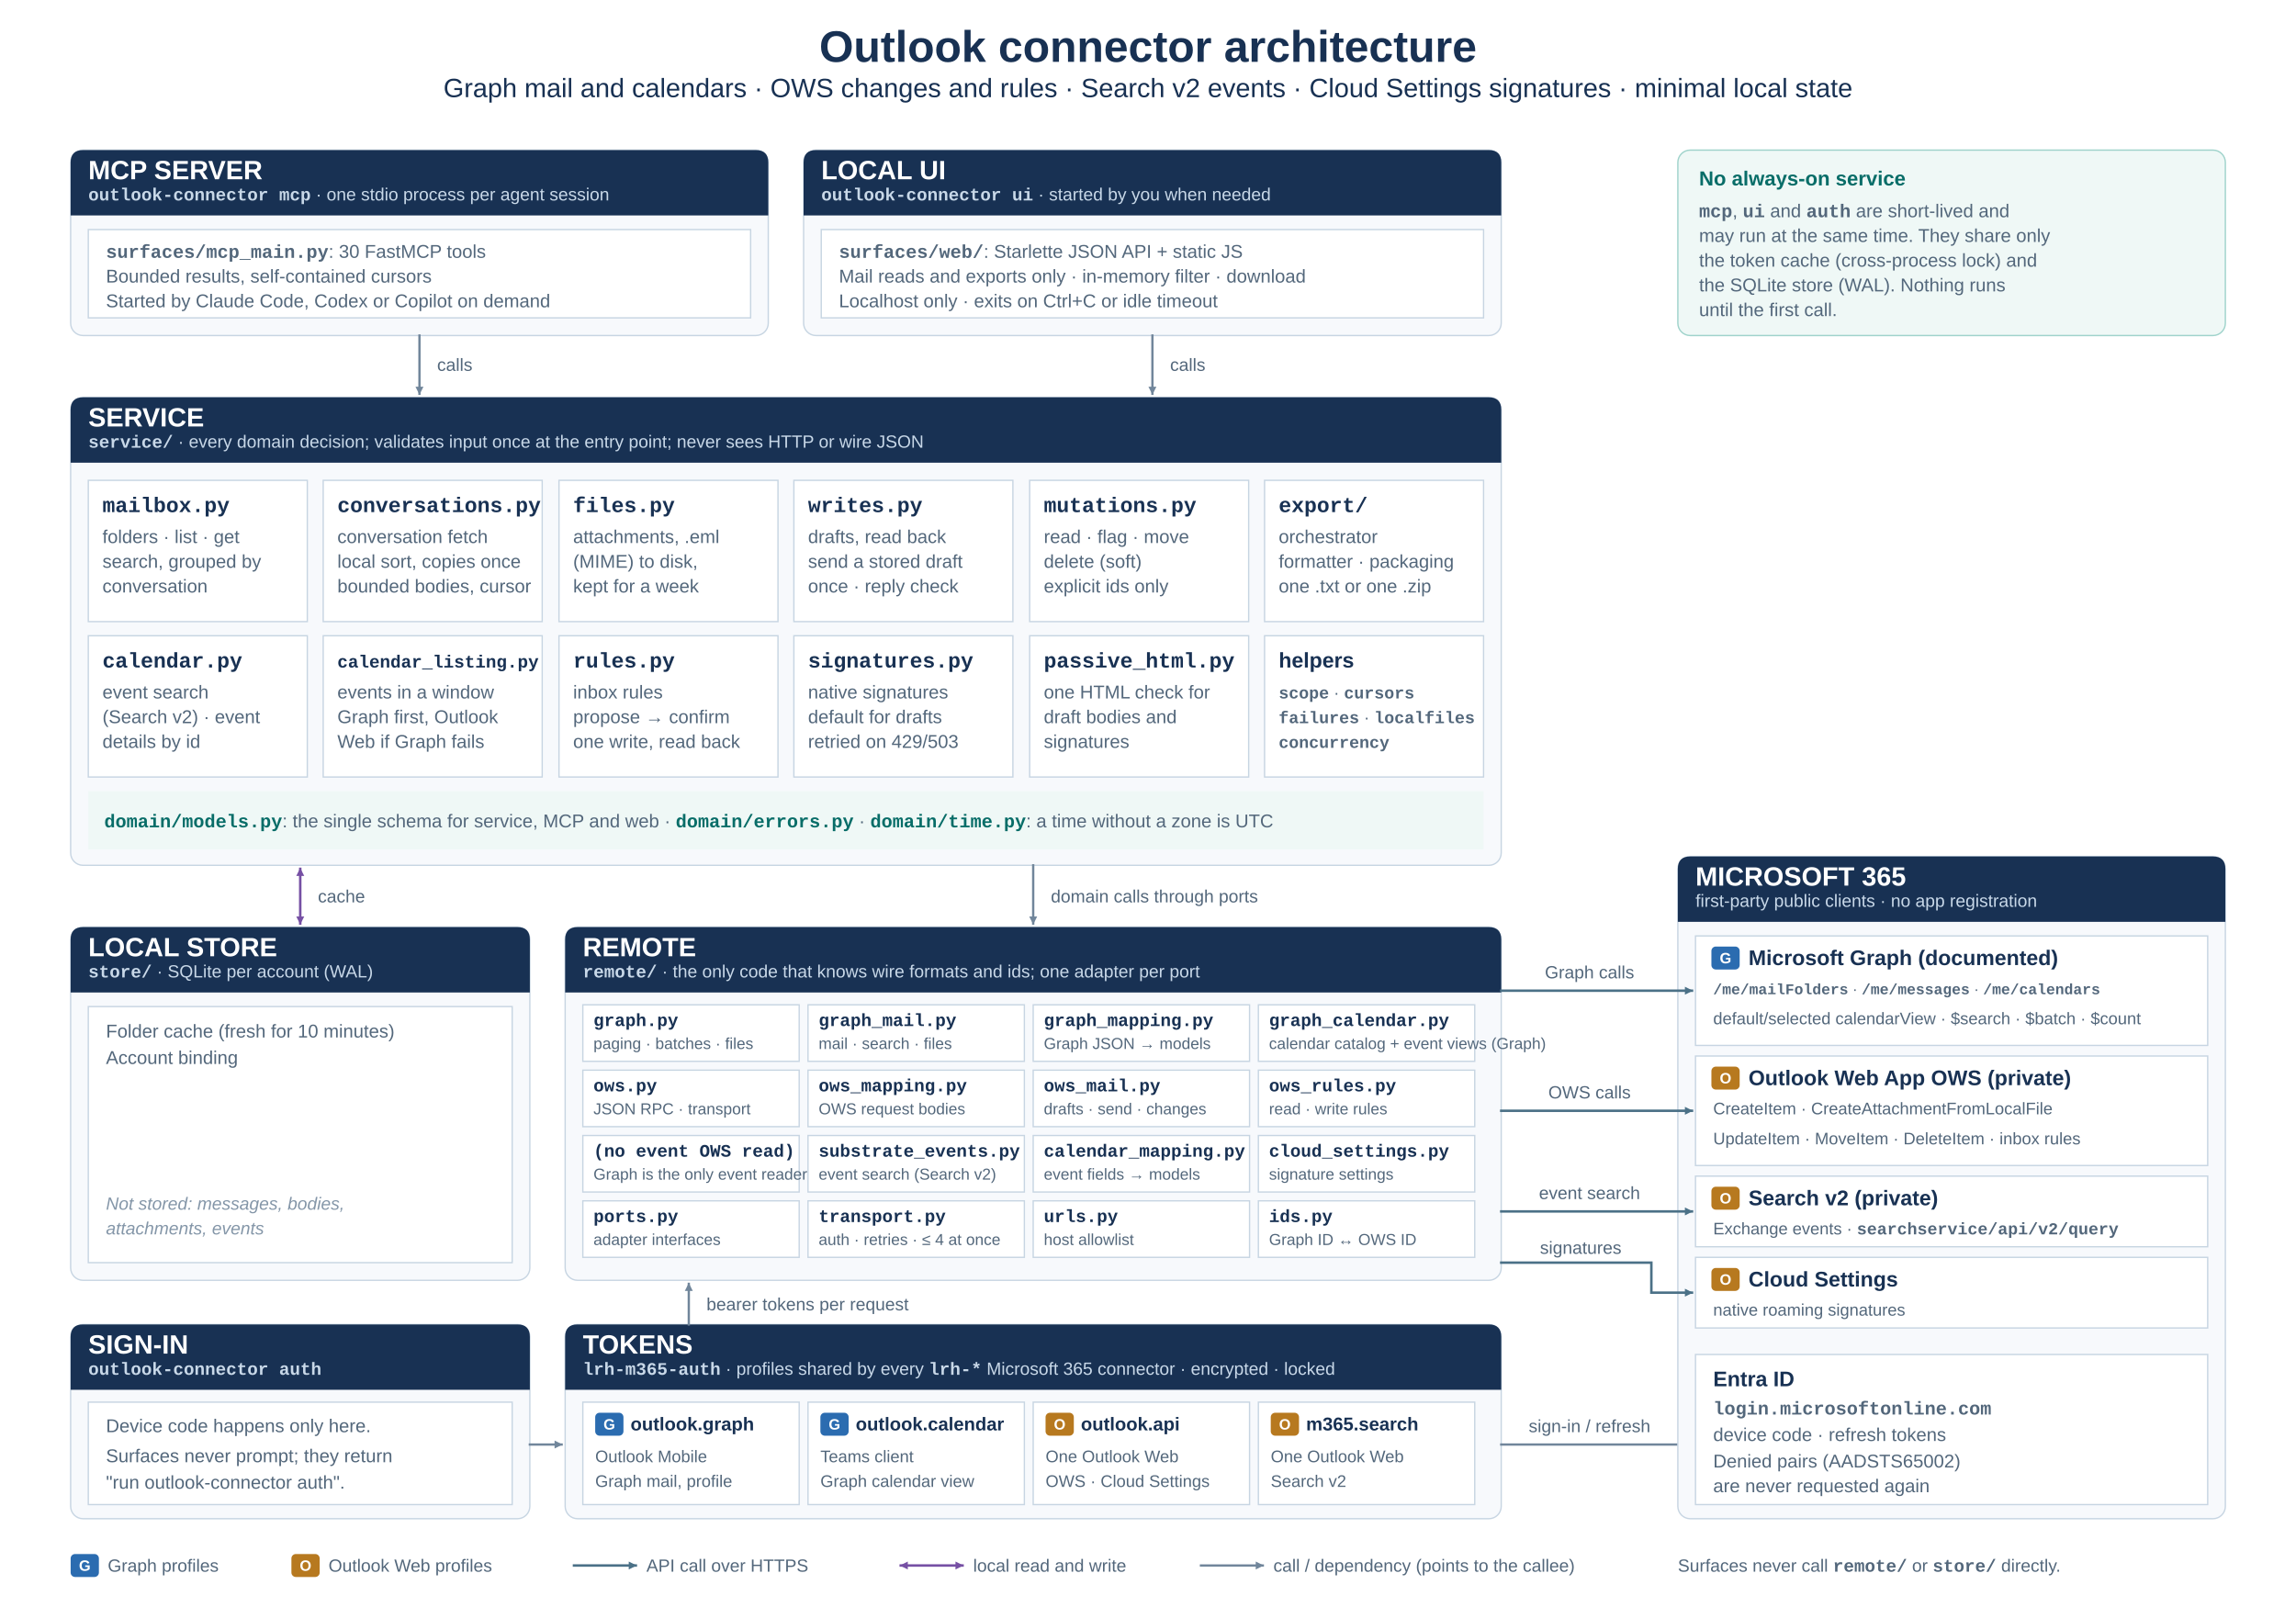
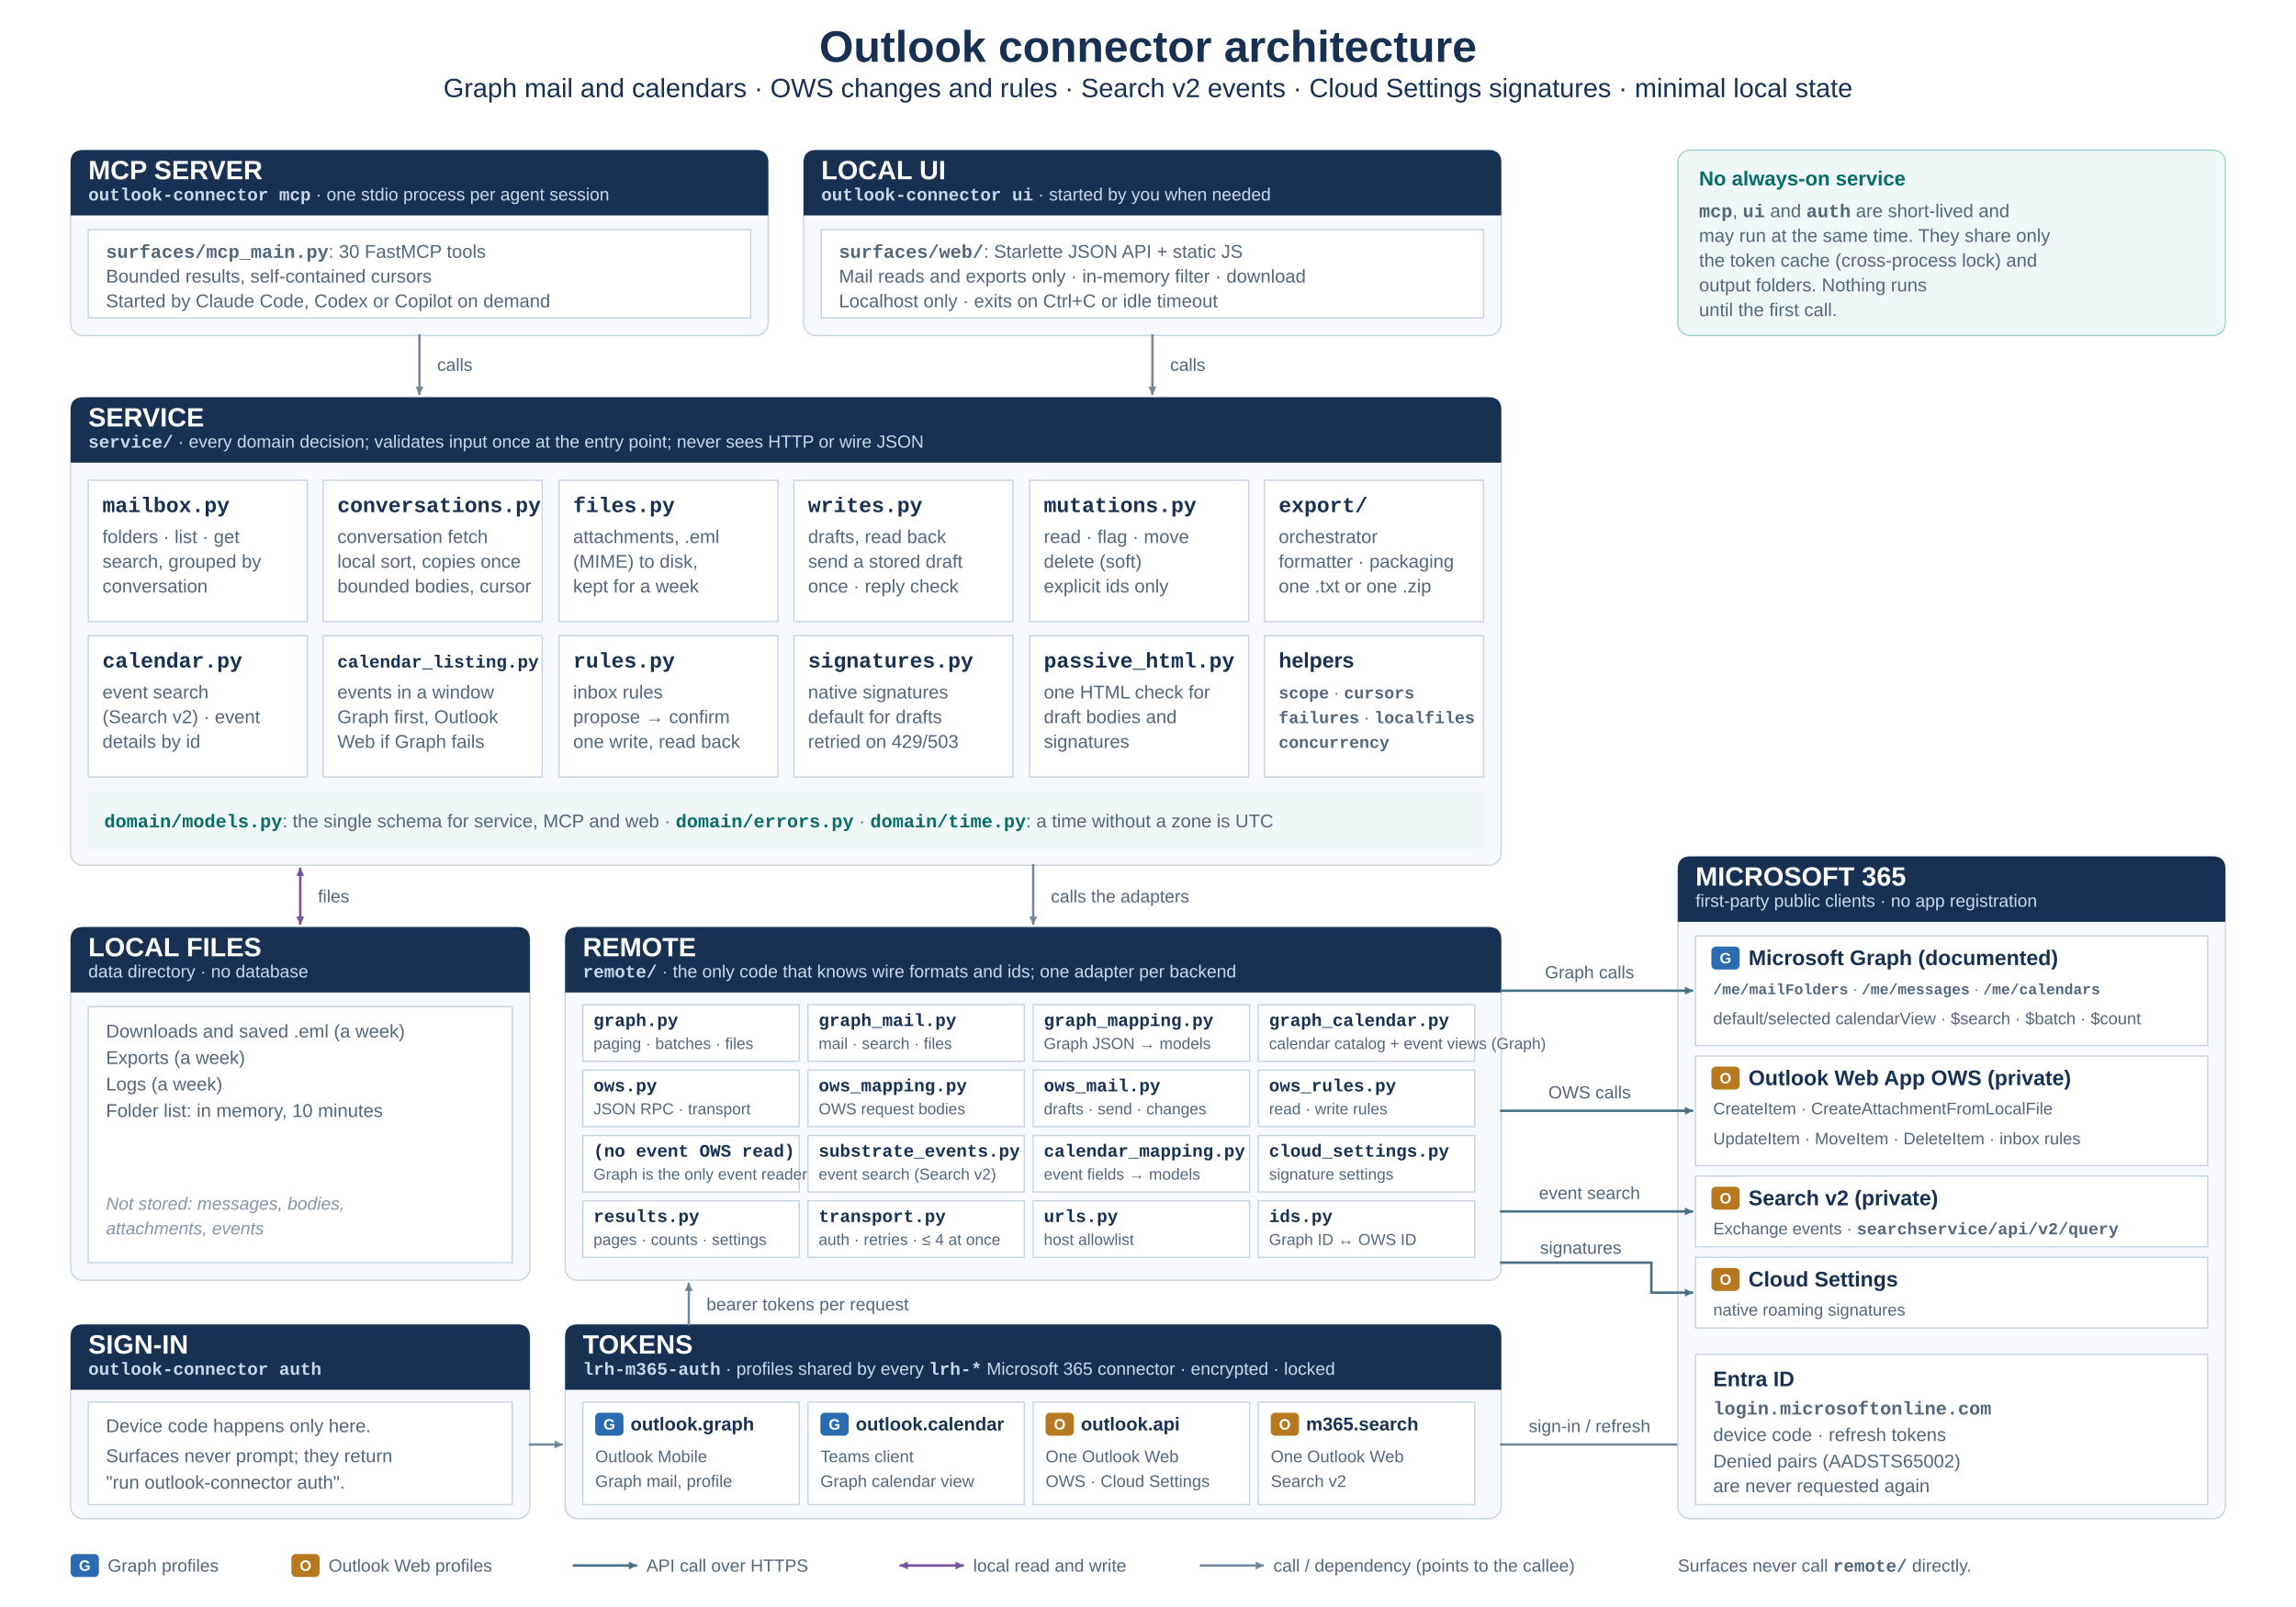
<svg xmlns="http://www.w3.org/2000/svg" width="2600" height="1820" viewBox="0 0 2600 1820" role="img" aria-labelledby="title description">
  <defs>
    <style>
      text { font-family: Arial, Helvetica, sans-serif; }
      .title { fill: #183153; font-size: 50px; font-weight: 700; }
      .subtitle { fill: #183153; font-size: 30px; }
      .card-title { fill: #fff; font-size: 30px; font-weight: 700; }
      .card-subtitle { fill: #c8d8e8; font-size: 20px; }
      .section-title { fill: #183153; font-size: 24px; font-weight: 700; }
      .detail { fill: #53677b; font-size: 21px; }
      .muted { fill: #8496a8; font-size: 20px; font-style: italic; }
      .code { font-family: "Courier New", Consolas, monospace; font-weight: 700; }
      .badge { fill: #fff; font-size: 17px; font-weight: 700; }
      .note-title { fill: #086d68; font-size: 23px; font-weight: 700; }
      .flow-label { fill: #53677b; font-size: 20px; }
      .call-flow { fill: none; stroke: #71869b; stroke-width: 2.6; stroke-linecap: square; stroke-linejoin: miter; marker-end: url(#arrow); }
      .api-flow { fill: none; stroke: #4b7187; stroke-width: 2.8; stroke-linecap: square; marker-end: url(#api-arrow); }
      .local-flow { fill: none; stroke: #7650a4; stroke-width: 2.8; stroke-linecap: square; marker-start: url(#purple-arrow); marker-end: url(#purple-arrow); }
    </style>
    <marker id="arrow" markerWidth="9" markerHeight="9" refX="8" refY="4.5" orient="auto" markerUnits="userSpaceOnUse">
      <path d="M0 0 L9 4.5 L0 9 Z" fill="#71869b" />
    </marker>
    <marker id="api-arrow" markerWidth="9" markerHeight="9" refX="8" refY="4.5" orient="auto" markerUnits="userSpaceOnUse">
      <path d="M0 0 L9 4.5 L0 9 Z" fill="#4b7187" />
    </marker>
    <marker id="purple-arrow" markerWidth="9" markerHeight="9" refX="8" refY="4.5" orient="auto-start-reverse" markerUnits="userSpaceOnUse">
      <path d="M0 0 L9 4.5 L0 9 Z" fill="#7650a4" />
    </marker>
  </defs>
  <rect width="2600" height="1820" fill="#fff" />
  <text class="title" x="1300" y="70" text-anchor="middle">Outlook connector architecture</text>
  <text class="subtitle" x="1300" y="110" text-anchor="middle">Graph mail and calendars · OWS changes and rules · Search v2 events · Cloud Settings signatures · minimal local state</text>
  <rect x="80" y="170" width="790" height="210" rx="14" fill="#f7f9fc" stroke="#c7d5e2" stroke-width="1.5" />
  <path d="M80 244 V184 Q80 170 94 170 H856 Q870 170 870 184 V244 Z" fill="#183153" />
  <text class="card-title" x="100" y="203">MCP SERVER</text>
  <text class="card-subtitle" x="100" y="227">
    <tspan class="code">outlook-connector mcp</tspan> · one stdio process per agent session</text>
  <rect x="100" y="260" width="750" height="100" fill="#fff" stroke="#c7d5e2" stroke-width="1.5" />
  <text class="detail" x="120" y="292">
    <tspan class="code">surfaces/mcp_main.py</tspan>: 30 FastMCP tools</text>
  <text class="detail" x="120" y="320">Bounded results, self-contained cursors</text>
  <text class="detail" x="120" y="348">Started by Claude Code, Codex or Copilot on demand</text>
  <rect x="910" y="170" width="790" height="210" rx="14" fill="#f7f9fc" stroke="#c7d5e2" stroke-width="1.5" />
  <path d="M910 244 V184 Q910 170 924 170 H1686 Q1700 170 1700 184 V244 Z" fill="#183153" />
  <text class="card-title" x="930" y="203">LOCAL UI</text>
  <text class="card-subtitle" x="930" y="227">
    <tspan class="code">outlook-connector ui</tspan> · started by you when needed</text>
  <rect x="930" y="260" width="750" height="100" fill="#fff" stroke="#c7d5e2" stroke-width="1.5" />
  <text class="detail" x="950" y="292">
    <tspan class="code">surfaces/web/</tspan>: Starlette JSON API + static JS</text>
  <text class="detail" x="950" y="320">Mail reads and exports only · in-memory filter · download</text>
  <text class="detail" x="950" y="348">Localhost only · exits on Ctrl+C or idle timeout</text>
  <rect x="1900" y="170" width="620" height="210" rx="14" fill="#eff8f6" stroke="#9fd3cb" stroke-width="1.5" />
  <text class="note-title" x="1924" y="210">No always-on service</text>
  <text class="detail" x="1924" y="246">
    <tspan class="code">mcp</tspan>, <tspan class="code">ui</tspan> and <tspan class="code">auth</tspan> are short-lived and</text>
  <text class="detail" x="1924" y="274">may run at the same time. They share only</text>
  <text class="detail" x="1924" y="302">the token cache (cross-process lock) and</text>
-   <text class="detail" x="1924" y="330">the SQLite store (WAL). Nothing runs</text>
+   <text class="detail" x="1924" y="330">output folders. Nothing runs</text>
  <text class="detail" x="1924" y="358">until the first call.</text>
  <path class="call-flow" d="M475 380 V446" />
  <path class="call-flow" d="M1305 380 V446" />
  <text class="flow-label" x="495" y="420">calls</text>
  <text class="flow-label" x="1325" y="420">calls</text>
  <rect x="80" y="450" width="1620" height="530" rx="14" fill="#f7f9fc" stroke="#c7d5e2" stroke-width="1.5" />
  <path d="M80 524 V464 Q80 450 94 450 H1686 Q1700 450 1700 464 V524 Z" fill="#183153" />
  <text class="card-title" x="100" y="483">SERVICE</text>
  <text class="card-subtitle" x="100" y="507">
    <tspan class="code">service/</tspan> · every domain decision; validates input once at the entry point; never sees HTTP or wire JSON</text>
  <rect x="100" y="544" width="248" height="160" fill="#fff" stroke="#c7d5e2" stroke-width="1.5" />
  <text class="section-title code" x="116" y="580">mailbox.py</text>
  <text class="detail" x="116" y="615">folders · list · get</text>
  <text class="detail" x="116" y="643">search, grouped by</text>
  <text class="detail" x="116" y="671">conversation</text>
  <rect x="366" y="544" width="248" height="160" fill="#fff" stroke="#c7d5e2" stroke-width="1.5" />
  <text class="section-title code" x="382" y="580">conversations.py</text>
  <text class="detail" x="382" y="615">conversation fetch</text>
  <text class="detail" x="382" y="643">local sort, copies once</text>
  <text class="detail" x="382" y="671">bounded bodies, cursor</text>
  <rect x="633" y="544" width="248" height="160" fill="#fff" stroke="#c7d5e2" stroke-width="1.5" />
  <text class="section-title code" x="649" y="580">files.py</text>
  <text class="detail" x="649" y="615">attachments, .eml</text>
  <text class="detail" x="649" y="643">(MIME) to disk,</text>
  <text class="detail" x="649" y="671">kept for a week</text>
  <rect x="899" y="544" width="248" height="160" fill="#fff" stroke="#c7d5e2" stroke-width="1.5" />
  <text class="section-title code" x="915" y="580">writes.py</text>
  <text class="detail" x="915" y="615">drafts, read back</text>
  <text class="detail" x="915" y="643">send a stored draft</text>
  <text class="detail" x="915" y="671">once · reply check</text>
  <rect x="1166" y="544" width="248" height="160" fill="#fff" stroke="#c7d5e2" stroke-width="1.5" />
  <text class="section-title code" x="1182" y="580">mutations.py</text>
  <text class="detail" x="1182" y="615">read · flag · move</text>
  <text class="detail" x="1182" y="643">delete (soft)</text>
  <text class="detail" x="1182" y="671">explicit ids only</text>
  <rect x="1432" y="544" width="248" height="160" fill="#fff" stroke="#c7d5e2" stroke-width="1.5" />
  <text class="section-title code" x="1448" y="580">export/</text>
  <text class="detail" x="1448" y="615">orchestrator</text>
  <text class="detail" x="1448" y="643">formatter · packaging</text>
  <text class="detail" x="1448" y="671">one .txt or one .zip</text>
  <rect x="100" y="720" width="248" height="160" fill="#fff" stroke="#c7d5e2" stroke-width="1.5" />
  <text class="section-title code" x="116" y="756">calendar.py</text>
  <text class="detail" x="116" y="791">event search</text>
  <text class="detail" x="116" y="819">(Search v2) · event</text>
  <text class="detail" x="116" y="847">details by id</text>
  <rect x="366" y="720" width="248" height="160" fill="#fff" stroke="#c7d5e2" stroke-width="1.5" />
  <text class="section-title code" x="382" y="756" style="font-size:20px">calendar_listing.py</text>
  <text class="detail" x="382" y="791">events in a window</text>
  <text class="detail" x="382" y="819">Graph first, Outlook</text>
  <text class="detail" x="382" y="847">Web if Graph fails</text>
  <rect x="633" y="720" width="248" height="160" fill="#fff" stroke="#c7d5e2" stroke-width="1.5" />
  <text class="section-title code" x="649" y="756">rules.py</text>
  <text class="detail" x="649" y="791">inbox rules</text>
  <text class="detail" x="649" y="819">propose → confirm</text>
  <text class="detail" x="649" y="847">one write, read back</text>
  <rect x="899" y="720" width="248" height="160" fill="#fff" stroke="#c7d5e2" stroke-width="1.5" />
  <text class="section-title code" x="915" y="756">signatures.py</text>
  <text class="detail" x="915" y="791">native signatures</text>
  <text class="detail" x="915" y="819">default for drafts</text>
  <text class="detail" x="915" y="847">retried on 429/503</text>
  <rect x="1166" y="720" width="248" height="160" fill="#fff" stroke="#c7d5e2" stroke-width="1.5" />
  <text class="section-title code" x="1182" y="756">passive_html.py</text>
  <text class="detail" x="1182" y="791">one HTML check for</text>
  <text class="detail" x="1182" y="819">draft bodies and</text>
  <text class="detail" x="1182" y="847">signatures</text>
  <rect x="1432" y="720" width="248" height="160" fill="#fff" stroke="#c7d5e2" stroke-width="1.5" />
  <text class="section-title" x="1448" y="756">helpers</text>
  <text class="detail" x="1448" y="791" style="font-size:19px">
    <tspan class="code">scope</tspan> · <tspan class="code">cursors</tspan>
  </text>
  <text class="detail" x="1448" y="819" style="font-size:19px">
    <tspan class="code">failures</tspan> · <tspan class="code">localfiles</tspan>
  </text>
  <text class="detail" x="1448" y="847" style="font-size:19px">
    <tspan class="code">concurrency</tspan>
  </text>
  <rect x="100" y="896" width="1580" height="66" fill="#eff8f6" />
  <text class="detail" x="118" y="937">
    <tspan class="code" fill="#086d68">domain/models.py</tspan>: the single schema for service, MCP and web  ·  <tspan class="code" fill="#086d68">domain/errors.py</tspan>  ·  <tspan class="code" fill="#086d68">domain/time.py</tspan>: a time without a zone is UTC</text>
  <path class="local-flow" d="M340 984 V1046" />
-   <text class="flow-label" x="360" y="1022">cache</text>
+   <text class="flow-label" x="360" y="1022">files</text>
  <path class="call-flow" d="M1170 980 V1046" />
-   <text class="flow-label" x="1190" y="1022">domain calls through ports</text>
+   <text class="flow-label" x="1190" y="1022">calls the adapters</text>
  <rect x="80" y="1050" width="520" height="400" rx="14" fill="#f7f9fc" stroke="#c7d5e2" stroke-width="1.5" />
  <path d="M80 1124 V1064 Q80 1050 94 1050 H586 Q600 1050 600 1064 V1124 Z" fill="#183153" />
-   <text class="card-title" x="100" y="1083">LOCAL STORE</text>
-   <text class="card-subtitle" x="100" y="1107">
-     <tspan class="code">store/</tspan> · SQLite per account (WAL)</text>
+   <text class="card-title" x="100" y="1083">LOCAL FILES</text>
+   <text class="card-subtitle" x="100" y="1107">data directory · no database</text>
  <rect x="100" y="1140" width="480" height="290" fill="#fff" stroke="#c7d5e2" stroke-width="1.5" />
-   <text class="detail" x="120" y="1175">Folder cache (fresh for 10 minutes)</text>
-   <text class="detail" x="120" y="1205">Account binding</text>
+   <text class="detail" x="120" y="1175">Downloads and saved .eml (a week)</text>
+   <text class="detail" x="120" y="1205">Exports (a week)</text>
+   <text class="detail" x="120" y="1235">Logs (a week)</text>
+   <text class="detail" x="120" y="1265">Folder list: in memory, 10 minutes</text>
  <text class="muted" x="120" y="1370">Not stored: messages, bodies,</text>
  <text class="muted" x="120" y="1398">attachments, events</text>
  <rect x="640" y="1050" width="1060" height="400" rx="14" fill="#f7f9fc" stroke="#c7d5e2" stroke-width="1.5" />
  <path d="M640 1124 V1064 Q640 1050 654 1050 H1686 Q1700 1050 1700 1064 V1124 Z" fill="#183153" />
  <text class="card-title" x="660" y="1083">REMOTE</text>
  <text class="card-subtitle" x="660" y="1107">
-     <tspan class="code">remote/</tspan> · the only code that knows wire formats and ids; one adapter per port</text>
+     <tspan class="code">remote/</tspan> · the only code that knows wire formats and ids; one adapter per backend</text>
  <rect x="660" y="1138" width="245" height="64" fill="#fff" stroke="#c7d5e2" stroke-width="1.5" />
  <text class="section-title code" x="672" y="1162" style="font-size:20px">graph.py</text>
  <text class="detail" x="672" y="1188" style="font-size:18px">paging · batches · files</text>
  <rect x="915" y="1138" width="245" height="64" fill="#fff" stroke="#c7d5e2" stroke-width="1.5" />
  <text class="section-title code" x="927" y="1162" style="font-size:20px">graph_mail.py</text>
  <text class="detail" x="927" y="1188" style="font-size:18px">mail · search · files</text>
  <rect x="1170" y="1138" width="245" height="64" fill="#fff" stroke="#c7d5e2" stroke-width="1.5" />
  <text class="section-title code" x="1182" y="1162" style="font-size:20px">graph_mapping.py</text>
  <text class="detail" x="1182" y="1188" style="font-size:18px">Graph JSON → models</text>
  <rect x="1425" y="1138" width="245" height="64" fill="#fff" stroke="#c7d5e2" stroke-width="1.5" />
  <text class="section-title code" x="1437" y="1162" style="font-size:20px">graph_calendar.py</text>
  <text class="detail" x="1437" y="1188" style="font-size:18px">calendar catalog + event views (Graph)</text>
  <rect x="660" y="1212" width="245" height="64" fill="#fff" stroke="#c7d5e2" stroke-width="1.5" />
  <text class="section-title code" x="672" y="1236" style="font-size:20px">ows.py</text>
  <text class="detail" x="672" y="1262" style="font-size:18px">JSON RPC · transport</text>
  <rect x="915" y="1212" width="245" height="64" fill="#fff" stroke="#c7d5e2" stroke-width="1.5" />
  <text class="section-title code" x="927" y="1236" style="font-size:20px">ows_mapping.py</text>
  <text class="detail" x="927" y="1262" style="font-size:18px">OWS request bodies</text>
  <rect x="1170" y="1212" width="245" height="64" fill="#fff" stroke="#c7d5e2" stroke-width="1.5" />
  <text class="section-title code" x="1182" y="1236" style="font-size:20px">ows_mail.py</text>
  <text class="detail" x="1182" y="1262" style="font-size:18px">drafts · send · changes</text>
  <rect x="1425" y="1212" width="245" height="64" fill="#fff" stroke="#c7d5e2" stroke-width="1.5" />
  <text class="section-title code" x="1437" y="1236" style="font-size:20px">ows_rules.py</text>
  <text class="detail" x="1437" y="1262" style="font-size:18px">read · write rules</text>
  <rect x="660" y="1286" width="245" height="64" fill="#fff" stroke="#c7d5e2" stroke-width="1.5" />
  <text class="section-title code" x="672" y="1310" style="font-size:20px">(no event OWS read)</text>
  <text class="detail" x="672" y="1336" style="font-size:18px">Graph is the only event reader</text>
  <rect x="915" y="1286" width="245" height="64" fill="#fff" stroke="#c7d5e2" stroke-width="1.5" />
  <text class="section-title code" x="927" y="1310" style="font-size:20px">substrate_events.py</text>
  <text class="detail" x="927" y="1336" style="font-size:18px">event search (Search v2)</text>
  <rect x="1170" y="1286" width="245" height="64" fill="#fff" stroke="#c7d5e2" stroke-width="1.5" />
  <text class="section-title code" x="1182" y="1310" style="font-size:20px">calendar_mapping.py</text>
  <text class="detail" x="1182" y="1336" style="font-size:18px">event fields → models</text>
  <rect x="1425" y="1286" width="245" height="64" fill="#fff" stroke="#c7d5e2" stroke-width="1.5" />
  <text class="section-title code" x="1437" y="1310" style="font-size:20px">cloud_settings.py</text>
  <text class="detail" x="1437" y="1336" style="font-size:18px">signature settings</text>
  <rect x="660" y="1360" width="245" height="64" fill="#fff" stroke="#c7d5e2" stroke-width="1.5" />
-   <text class="section-title code" x="672" y="1384" style="font-size:20px">ports.py</text>
-   <text class="detail" x="672" y="1410" style="font-size:18px">adapter interfaces</text>
+   <text class="section-title code" x="672" y="1384" style="font-size:20px">results.py</text>
+   <text class="detail" x="672" y="1410" style="font-size:18px">pages · counts · settings</text>
  <rect x="915" y="1360" width="245" height="64" fill="#fff" stroke="#c7d5e2" stroke-width="1.5" />
  <text class="section-title code" x="927" y="1384" style="font-size:20px">transport.py</text>
  <text class="detail" x="927" y="1410" style="font-size:18px">auth · retries · ≤ 4 at once</text>
  <rect x="1170" y="1360" width="245" height="64" fill="#fff" stroke="#c7d5e2" stroke-width="1.5" />
  <text class="section-title code" x="1182" y="1384" style="font-size:20px">urls.py</text>
  <text class="detail" x="1182" y="1410" style="font-size:18px">host allowlist</text>
  <rect x="1425" y="1360" width="245" height="64" fill="#fff" stroke="#c7d5e2" stroke-width="1.5" />
  <text class="section-title code" x="1437" y="1384" style="font-size:20px">ids.py</text>
  <text class="detail" x="1437" y="1410" style="font-size:18px">Graph ID ↔ OWS ID</text>
  <rect x="80" y="1500" width="520" height="220" rx="14" fill="#f7f9fc" stroke="#c7d5e2" stroke-width="1.5" />
  <path d="M80 1574 V1514 Q80 1500 94 1500 H586 Q600 1500 600 1514 V1574 Z" fill="#183153" />
  <text class="card-title" x="100" y="1533">SIGN-IN</text>
  <text class="card-subtitle" x="100" y="1557">
    <tspan class="code">outlook-connector auth</tspan>
  </text>
  <rect x="100" y="1588" width="480" height="116" fill="#fff" stroke="#c7d5e2" stroke-width="1.5" />
  <text class="detail" x="120" y="1622">Device code happens only here.</text>
  <text class="detail" x="120" y="1656">Surfaces never prompt; they return</text>
  <text class="detail" x="120" y="1686">"run outlook-connector auth".</text>
  <path class="call-flow" d="M600 1636 H636" />
  <rect x="640" y="1500" width="1060" height="220" rx="14" fill="#f7f9fc" stroke="#c7d5e2" stroke-width="1.5" />
  <path d="M640 1574 V1514 Q640 1500 654 1500 H1686 Q1700 1500 1700 1514 V1574 Z" fill="#183153" />
  <text class="card-title" x="660" y="1533">TOKENS</text>
  <text class="card-subtitle" x="660" y="1557">
    <tspan class="code">lrh-m365-auth</tspan> · profiles shared by every <tspan class="code">lrh-*</tspan> Microsoft 365 connector · encrypted · locked</text>
  <rect x="660" y="1588" width="245" height="116" fill="#fff" stroke="#c7d5e2" stroke-width="1.5" />
  <rect x="674" y="1600" width="32" height="26" rx="5" fill="#2b6cb0" />
  <text class="badge" x="690" y="1619" text-anchor="middle">G</text>
  <text class="section-title" x="714" y="1620" style="font-size:21px">outlook.graph</text>
  <text class="detail" x="674" y="1656" style="font-size:19px">Outlook Mobile</text>
  <text class="detail" x="674" y="1684" style="font-size:19px">Graph mail, profile</text>
  <rect x="915" y="1588" width="245" height="116" fill="#fff" stroke="#c7d5e2" stroke-width="1.5" />
  <rect x="929" y="1600" width="32" height="26" rx="5" fill="#2b6cb0" />
  <text class="badge" x="945" y="1619" text-anchor="middle">G</text>
  <text class="section-title" x="969" y="1620" style="font-size:21px">outlook.calendar</text>
  <text class="detail" x="929" y="1656" style="font-size:19px">Teams client</text>
  <text class="detail" x="929" y="1684" style="font-size:19px">Graph calendar view</text>
  <rect x="1170" y="1588" width="245" height="116" fill="#fff" stroke="#c7d5e2" stroke-width="1.5" />
  <rect x="1184" y="1600" width="32" height="26" rx="5" fill="#b7791f" />
  <text class="badge" x="1200" y="1619" text-anchor="middle">O</text>
  <text class="section-title" x="1224" y="1620" style="font-size:21px">outlook.api</text>
  <text class="detail" x="1184" y="1656" style="font-size:19px">One Outlook Web</text>
  <text class="detail" x="1184" y="1684" style="font-size:19px">OWS · Cloud Settings</text>
  <rect x="1425" y="1588" width="245" height="116" fill="#fff" stroke="#c7d5e2" stroke-width="1.5" />
  <rect x="1439" y="1600" width="32" height="26" rx="5" fill="#b7791f" />
  <text class="badge" x="1455" y="1619" text-anchor="middle">O</text>
  <text class="section-title" x="1479" y="1620" style="font-size:21px">m365.search</text>
  <text class="detail" x="1439" y="1656" style="font-size:19px">One Outlook Web</text>
  <text class="detail" x="1439" y="1684" style="font-size:19px">Search v2</text>
  <path class="call-flow" d="M780 1500 V1454" />
  <text class="flow-label" x="800" y="1484">bearer tokens per request</text>
  <path class="call-flow" d="M1700 1636 H1916" />
  <text class="flow-label" x="1800" y="1622" text-anchor="middle">sign-in / refresh</text>
  <rect x="1900" y="970" width="620" height="750" rx="14" fill="#f7f9fc" stroke="#c7d5e2" stroke-width="1.5" />
  <path d="M1900 1044 V984 Q1900 970 1914 970 H2506 Q2520 970 2520 984 V1044 Z" fill="#183153" />
  <text class="card-title" x="1920" y="1003">MICROSOFT 365</text>
  <text class="card-subtitle" x="1920" y="1027">first-party public clients · no app registration</text>
  <rect x="1920" y="1060" width="580" height="124" fill="#fff" stroke="#c7d5e2" stroke-width="1.5" />
  <rect x="1938" y="1072" width="32" height="26" rx="5" fill="#2b6cb0" />
  <text class="badge" x="1954" y="1091" text-anchor="middle">G</text>
  <text class="section-title" x="1980" y="1093">Microsoft Graph (documented)</text>
  <text class="detail" x="1940" y="1126" style="font-size:17px">
    <tspan class="code">/me/mailFolders</tspan> · <tspan class="code">/me/messages</tspan> · <tspan class="code">/me/calendars</tspan>
  </text>
  <text class="detail" x="1940" y="1160" style="font-size:19px">default/selected calendarView · $search · $batch · $count</text>
  <rect x="1920" y="1196" width="580" height="124" fill="#fff" stroke="#c7d5e2" stroke-width="1.5" />
  <rect x="1938" y="1208" width="32" height="26" rx="5" fill="#b7791f" />
  <text class="badge" x="1954" y="1227" text-anchor="middle">O</text>
  <text class="section-title" x="1980" y="1229">Outlook Web App OWS (private)</text>
  <text class="detail" x="1940" y="1262" style="font-size:19px">CreateItem · CreateAttachmentFromLocalFile</text>
  <text class="detail" x="1940" y="1296" style="font-size:19px">UpdateItem · MoveItem · DeleteItem · inbox rules</text>
  <rect x="1920" y="1332" width="580" height="80" fill="#fff" stroke="#c7d5e2" stroke-width="1.5" />
  <rect x="1938" y="1344" width="32" height="26" rx="5" fill="#b7791f" />
  <text class="badge" x="1954" y="1363" text-anchor="middle">O</text>
  <text class="section-title" x="1980" y="1365">Search v2 (private)</text>
  <text class="detail" x="1940" y="1398" style="font-size:19px">Exchange events · <tspan class="code">searchservice/api/v2/query</tspan>
  </text>
  <rect x="1920" y="1424" width="580" height="80" fill="#fff" stroke="#c7d5e2" stroke-width="1.5" />
  <rect x="1938" y="1436" width="32" height="26" rx="5" fill="#b7791f" />
  <text class="badge" x="1954" y="1455" text-anchor="middle">O</text>
  <text class="section-title" x="1980" y="1457">Cloud Settings</text>
  <text class="detail" x="1940" y="1490" style="font-size:19px">native roaming signatures</text>
  <rect x="1920" y="1534" width="580" height="170" fill="#fff" stroke="#c7d5e2" stroke-width="1.5" />
  <text class="section-title" x="1940" y="1570">Entra ID</text>
  <text class="detail" x="1940" y="1602">
    <tspan class="code">login.microsoftonline.com</tspan>
  </text>
  <text class="detail" x="1940" y="1632">device code · refresh tokens</text>
  <text class="detail" x="1940" y="1662">Denied pairs (AADSTS65002)</text>
  <text class="detail" x="1940" y="1690">are never requested again</text>
  <path class="api-flow" d="M1700 1122 H1916" />
  <text class="flow-label" x="1800" y="1108" text-anchor="middle">Graph calls</text>
  <path class="api-flow" d="M1700 1258 H1916" />
  <text class="flow-label" x="1800" y="1244" text-anchor="middle">OWS calls</text>
  <path class="api-flow" d="M1700 1372 H1916" />
  <text class="flow-label" x="1800" y="1358" text-anchor="middle">event search</text>
  <path class="api-flow" d="M1700 1430 H1870 V1464 H1916" />
  <text class="flow-label" x="1790" y="1420" text-anchor="middle">signatures</text>
  <rect x="80" y="1760" width="32" height="26" rx="5" fill="#2b6cb0" />
  <text class="badge" x="96" y="1779" text-anchor="middle">G</text>
  <text class="flow-label" x="122" y="1780">Graph profiles</text>
  <rect x="330" y="1760" width="32" height="26" rx="5" fill="#b7791f" />
  <text class="badge" x="346" y="1779" text-anchor="middle">O</text>
  <text class="flow-label" x="372" y="1780">Outlook Web profiles</text>
  <path class="api-flow" d="M650 1773 H720" />
  <text class="flow-label" x="732" y="1780">API call over HTTPS</text>
  <path class="local-flow" d="M1020 1773 H1090" />
  <text class="flow-label" x="1102" y="1780">local read and write</text>
  <path class="call-flow" d="M1360 1773 H1430" />
  <text class="flow-label" x="1442" y="1780">call / dependency (points to the callee)</text>
-   <text class="flow-label" x="1900" y="1780">Surfaces never call <tspan class="code">remote/</tspan> or <tspan class="code">store/</tspan> directly.</text>
+   <text class="flow-label" x="1900" y="1780">Surfaces never call <tspan class="code">remote/</tspan> directly.</text>
</svg>
